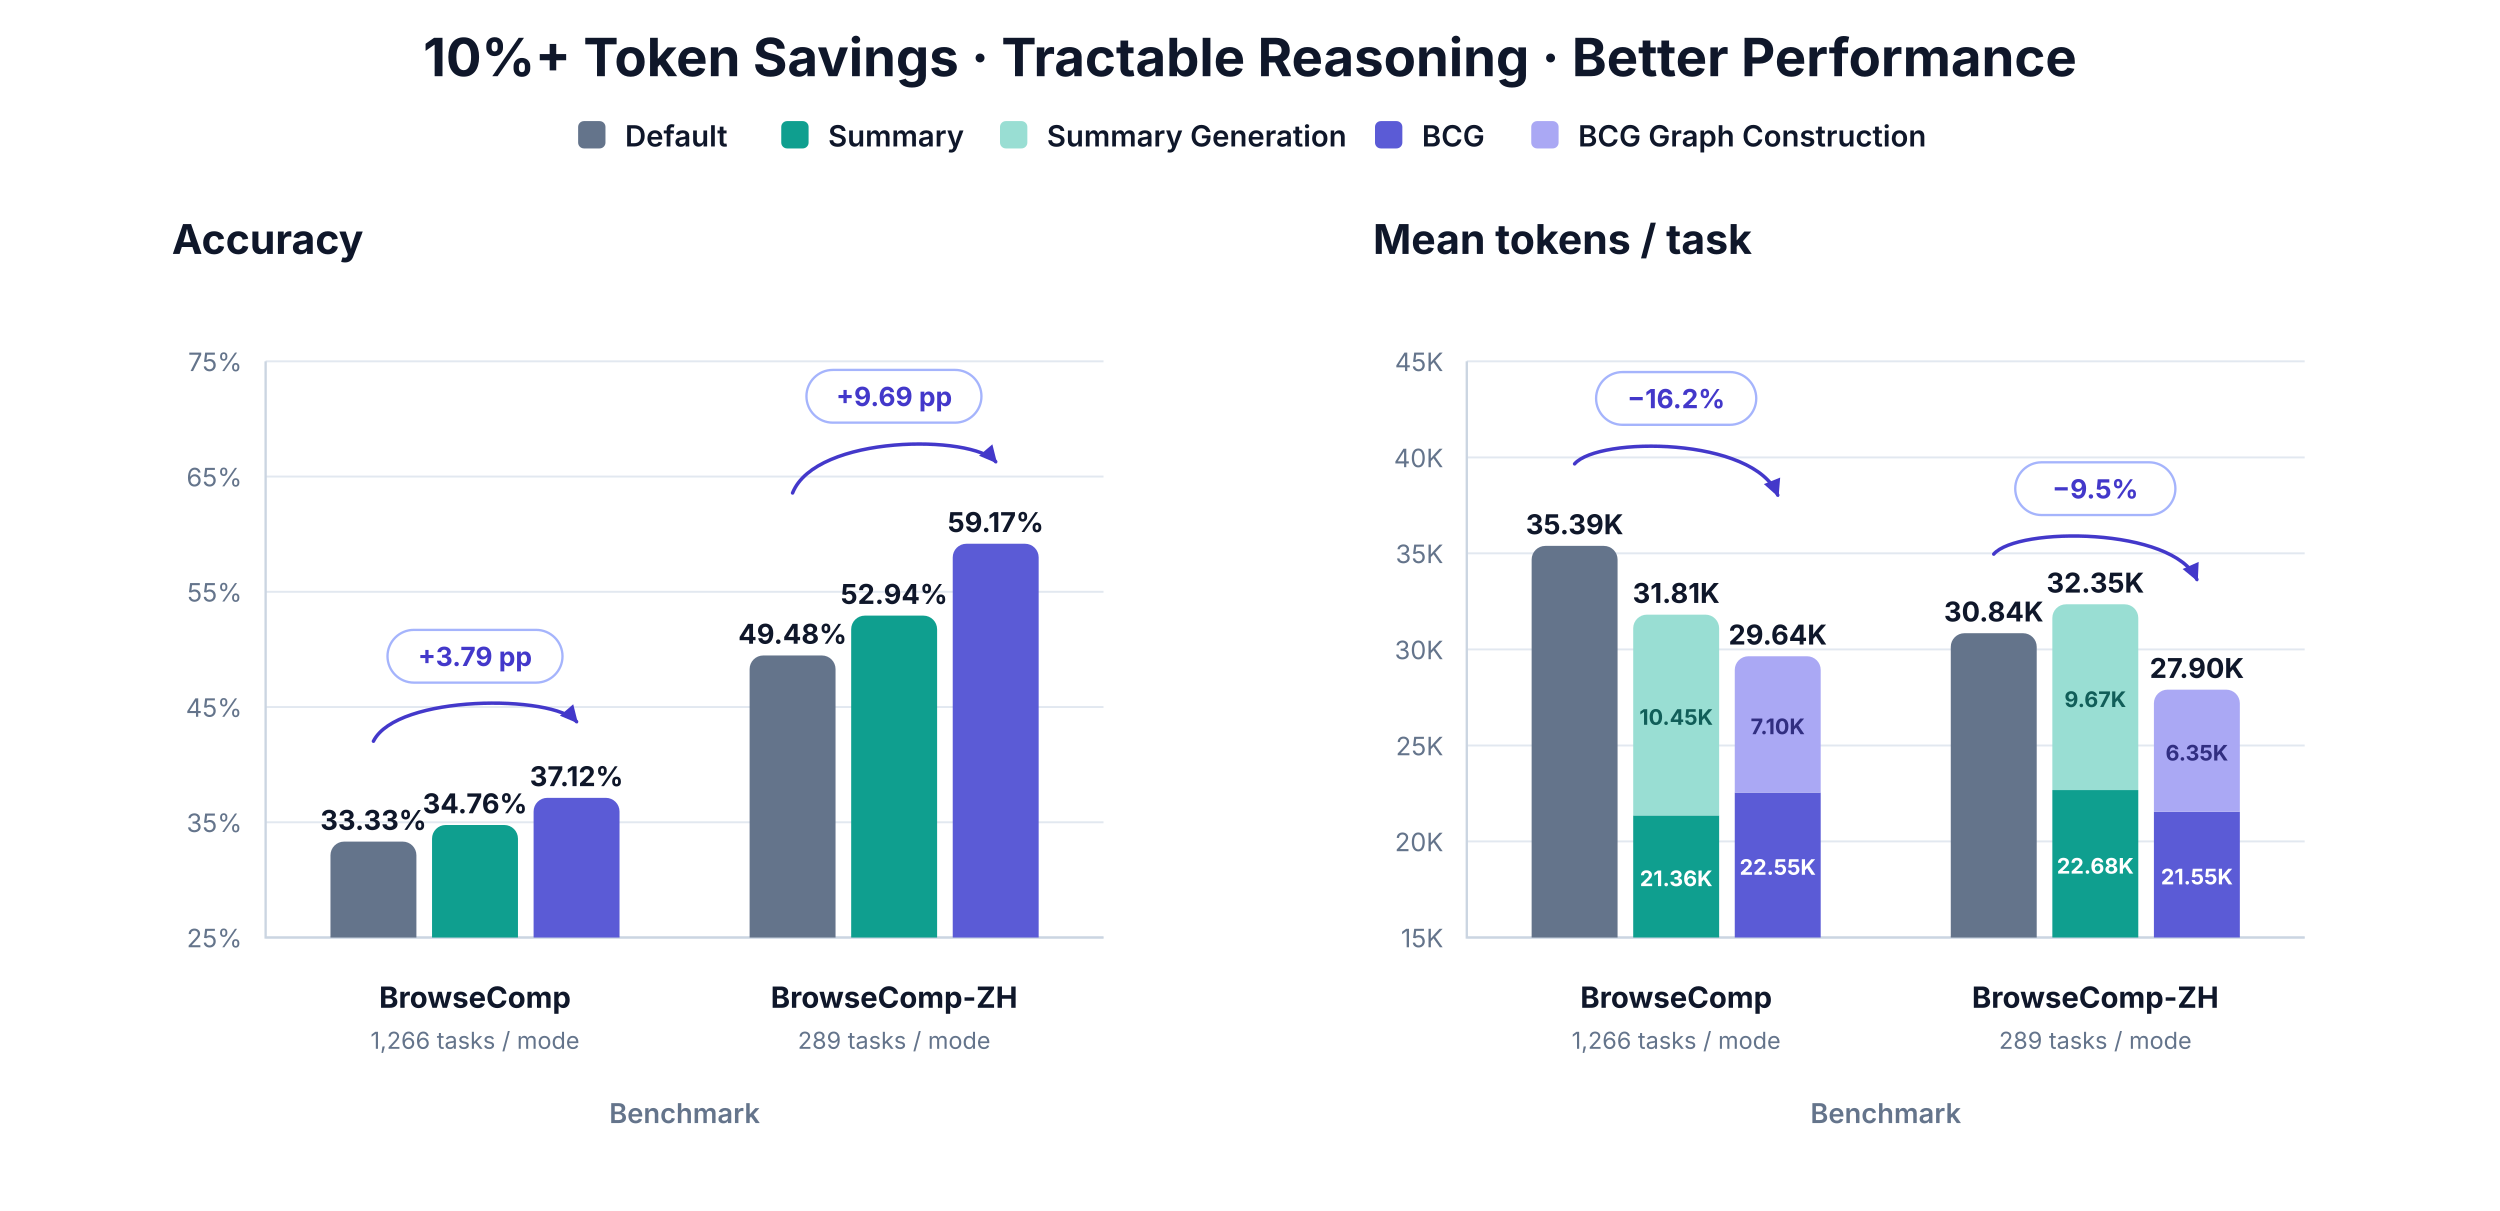
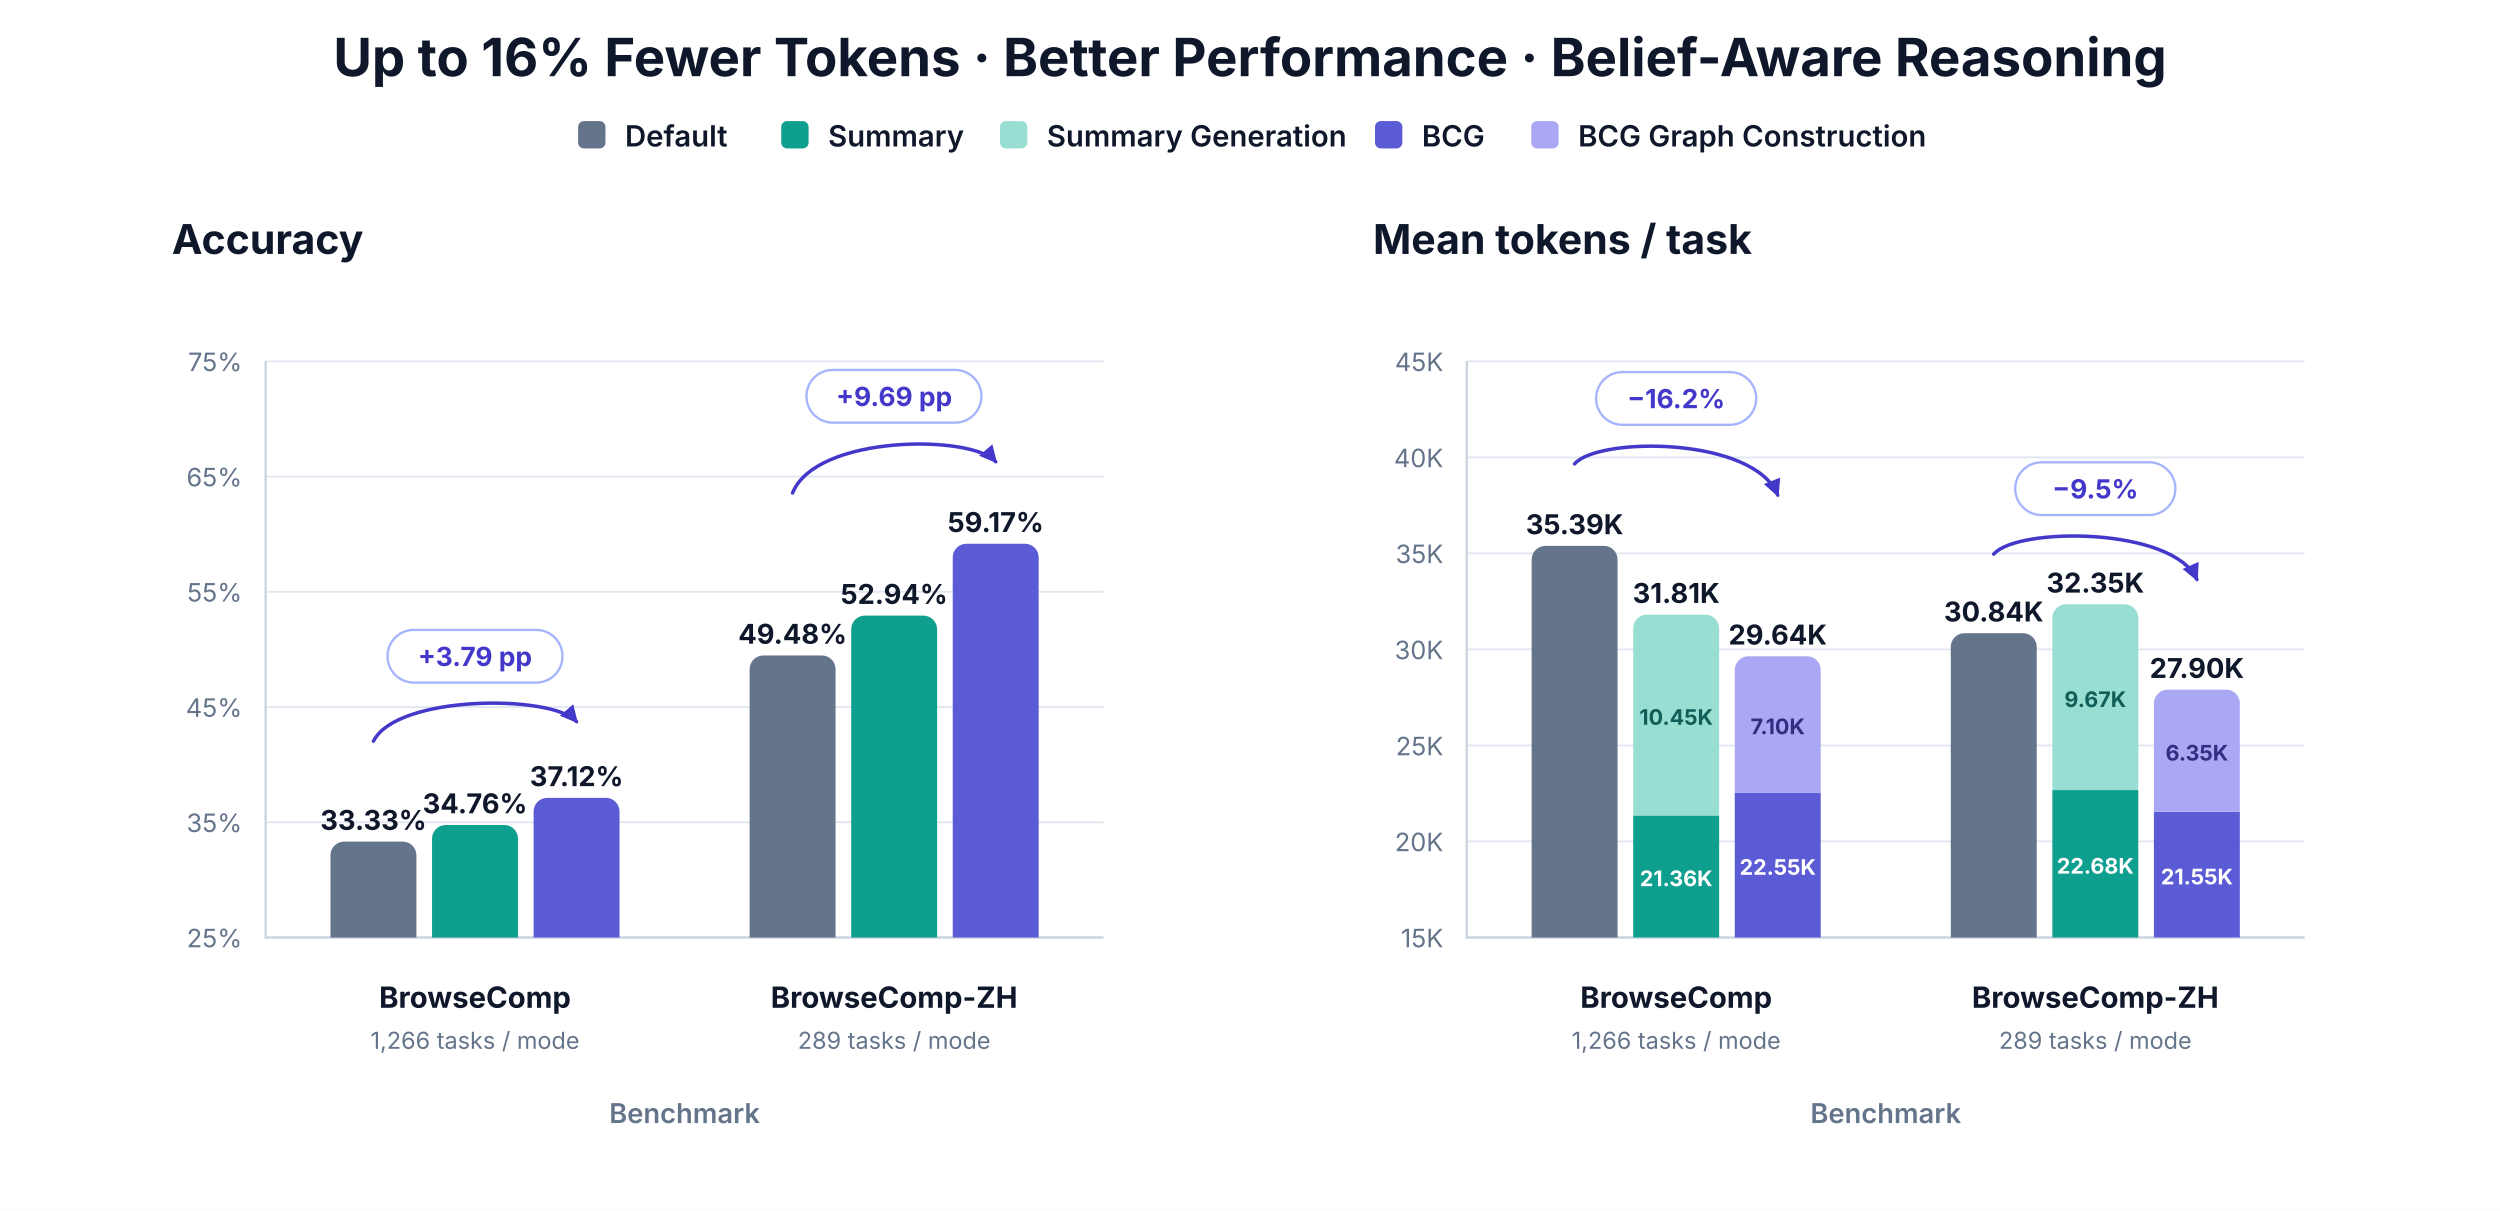
<svg xmlns="http://www.w3.org/2000/svg" width="1280" height="620" viewBox="0 0 1280 620" role="img" aria-labelledby="title desc">
  <rect width="1280" height="620" fill="#ffffff" />
  <g font-family="Inter,Arial,sans-serif">
    <defs>
      <marker id="improvement-arrow" viewBox="0 0 8 8" refX="7" refY="4" markerWidth="5" markerHeight="5" orient="auto">
        <path d="M0 0L8 4L0 8Z" fill="#4338ca" />
      </marker>
    </defs>
-     <text x="640" y="39" text-anchor="middle" fill="#0f172a" font-size="27" font-weight="700">10%+ Token Savings · Tractable Reasoning · Better Performance</text>
+     <text x="640" y="39" text-anchor="middle" fill="#0f172a" font-size="27" font-weight="700">Up to 16% Fewer Tokens · Better Performance · Belief-Aware Reasoning</text>
    <rect x="296" y="62" width="14" height="14" rx="3" fill="#64748b" />
    <text x="320" y="75" fill="#0f172a" font-size="15" font-weight="600">Default</text>
    <rect x="400" y="62" width="14" height="14" rx="3" fill="#0f9f8f" />
    <text x="424" y="75" fill="#0f172a" font-size="15" font-weight="600">Summary</text>
    <rect x="512" y="62" width="14" height="14" rx="3" fill="#99ded3" />
    <text x="536" y="75" fill="#0f172a" font-size="15" font-weight="600">Summary Generation</text>
    <rect x="704" y="62" width="14" height="14" rx="3" fill="#5b5bd6" />
    <text x="728" y="75" fill="#0f172a" font-size="15" font-weight="600">BCG</text>
    <rect x="784" y="62" width="14" height="14" rx="3" fill="#aaa8f4" />
    <text x="808" y="75" fill="#0f172a" font-size="15" font-weight="600">BCG Graph Construction</text>
    <text x="88" y="130" fill="#0f172a" font-size="21" font-weight="700">Accuracy</text>
    <text x="703" y="130" fill="#0f172a" font-size="21" font-weight="700">Mean tokens / task</text>
    <path d="M136.0 480.0H565.0" stroke="#e2e8f0" stroke-width="1" />
    <text x="124.0" y="485.0" text-anchor="end" fill="#64748b" font-size="13">25%</text>
    <path d="M136.0 421.0H565.0" stroke="#e2e8f0" stroke-width="1" />
    <text x="124.0" y="426.0" text-anchor="end" fill="#64748b" font-size="13">35%</text>
    <path d="M136.0 362.0H565.0" stroke="#e2e8f0" stroke-width="1" />
    <text x="124.0" y="367.0" text-anchor="end" fill="#64748b" font-size="13">45%</text>
    <path d="M136.0 303.0H565.0" stroke="#e2e8f0" stroke-width="1" />
    <text x="124.0" y="308.0" text-anchor="end" fill="#64748b" font-size="13">55%</text>
    <path d="M136.0 244.0H565.0" stroke="#e2e8f0" stroke-width="1" />
    <text x="124.0" y="249.0" text-anchor="end" fill="#64748b" font-size="13">65%</text>
    <path d="M136.0 185.0H565.0" stroke="#e2e8f0" stroke-width="1" />
    <text x="124.0" y="190.0" text-anchor="end" fill="#64748b" font-size="13">75%</text>
    <path d="M751.0 480.0H1180.0" stroke="#e2e8f0" stroke-width="1" />
    <text x="739.0" y="485.0" text-anchor="end" fill="#64748b" font-size="13">15K</text>
    <path d="M751.0 430.8H1180.0" stroke="#e2e8f0" stroke-width="1" />
    <text x="739.0" y="435.8" text-anchor="end" fill="#64748b" font-size="13">20K</text>
    <path d="M751.0 381.7H1180.0" stroke="#e2e8f0" stroke-width="1" />
    <text x="739.0" y="386.7" text-anchor="end" fill="#64748b" font-size="13">25K</text>
    <path d="M751.0 332.5H1180.0" stroke="#e2e8f0" stroke-width="1" />
    <text x="739.0" y="337.5" text-anchor="end" fill="#64748b" font-size="13">30K</text>
    <path d="M751.0 283.3H1180.0" stroke="#e2e8f0" stroke-width="1" />
    <text x="739.0" y="288.3" text-anchor="end" fill="#64748b" font-size="13">35K</text>
    <path d="M751.0 234.2H1180.0" stroke="#e2e8f0" stroke-width="1" />
    <text x="739.0" y="239.2" text-anchor="end" fill="#64748b" font-size="13">40K</text>
    <path d="M751.0 185.0H1180.0" stroke="#e2e8f0" stroke-width="1" />
    <text x="739.0" y="190.0" text-anchor="end" fill="#64748b" font-size="13">45K</text>
    <path d="M136.0 185.0V480.0H565.0" fill="none" stroke="#cbd5e1" stroke-width="1.2" />
    <path d="M751.0 185.0V480.0H1180.0" fill="none" stroke="#cbd5e1" stroke-width="1.2" />
    <path d="M169.2 480.0V437.9a7 7 0 0 1 7 -7h30.0a7 7 0 0 1 7 7V480.0Z" fill="#64748b" />
    <text x="191.2" y="424.9" text-anchor="middle" fill="#0f172a" font-size="14" font-weight="700">33.33%</text>
    <path d="M221.2 480.0V429.4a7 7 0 0 1 7 -7h30.0a7 7 0 0 1 7 7V480.0Z" fill="#0f9f8f" />
    <text x="243.2" y="416.4" text-anchor="middle" fill="#0f172a" font-size="14" font-weight="700">34.76%</text>
    <path d="M273.2 480.0V415.5a7 7 0 0 1 7 -7h30.0a7 7 0 0 1 7 7V480.0Z" fill="#5b5bd6" />
    <text x="295.2" y="402.5" text-anchor="middle" fill="#0f172a" font-size="14" font-weight="700">37.12%</text>
    <text x="243.2" y="516" text-anchor="middle" fill="#0f172a" font-size="15" font-weight="700">BrowseComp</text>
    <text x="243.2" y="537" text-anchor="middle" fill="#64748b" font-size="12">1,266 tasks / mode</text>
    <path d="M191.2 379.5 C203.2 355.5, 283.2 355.5, 295.2 369.5" fill="none" stroke="#4338ca" stroke-width="1.8" stroke-linecap="round" marker-end="url(#improvement-arrow)" />
    <rect x="198.4" y="322.5" width="89.6" height="27" rx="13.5" fill="#ffffff" stroke="#a5b4fc" stroke-width="1.2" />
    <text x="243.2" y="341.0" text-anchor="middle" fill="#4338ca" font-size="13.5" font-weight="700">+3.79 pp</text>
    <path d="M784.2 480.0V286.5a7 7 0 0 1 7 -7h30.0a7 7 0 0 1 7 7V480.0Z" fill="#64748b" />
    <text x="806.2" y="273.5" text-anchor="middle" fill="#0f172a" font-size="14" font-weight="700">35.39K</text>
    <rect x="836.2" y="417.5" width="44.0" height="62.5" fill="#0f9f8f" />
    <path d="M836.2 417.5V321.7a7 7 0 0 1 7 -7h30.0a7 7 0 0 1 7 7V417.5Z" fill="#99ded3" />
    <text x="858.2" y="308.7" text-anchor="middle" fill="#0f172a" font-size="14" font-weight="700">31.81K</text>
    <text x="858.2" y="453.7" text-anchor="middle" fill="#ffffff" font-size="11" font-weight="700">21.36K</text>
    <text x="858.2" y="371.1" text-anchor="middle" fill="#115e59" font-size="11" font-weight="700">10.45K</text>
    <rect x="888.2" y="405.8" width="44.0" height="74.2" fill="#5b5bd6" />
    <path d="M888.2 405.8V343.0a7 7 0 0 1 7 -7h30.0a7 7 0 0 1 7 7V405.8Z" fill="#aaa8f4" />
    <text x="910.2" y="330.0" text-anchor="middle" fill="#0f172a" font-size="14" font-weight="700">29.64K</text>
    <text x="910.2" y="447.9" text-anchor="middle" fill="#ffffff" font-size="11" font-weight="700">22.55K</text>
    <text x="910.2" y="375.9" text-anchor="middle" fill="#312e81" font-size="11" font-weight="700">7.10K</text>
    <text x="858.2" y="516" text-anchor="middle" fill="#0f172a" font-size="15" font-weight="700">BrowseComp</text>
    <text x="858.2" y="537" text-anchor="middle" fill="#64748b" font-size="12">1,266 tasks / mode</text>
    <path d="M806.2 237.5 C818.2 223.5, 898.2 223.5, 910.2 253.5" fill="none" stroke="#4338ca" stroke-width="1.8" stroke-linecap="round" marker-end="url(#improvement-arrow)" />
    <rect x="817.2" y="190.5" width="82.0" height="27" rx="13.5" fill="#ffffff" stroke="#a5b4fc" stroke-width="1.2" />
    <text x="858.2" y="209.0" text-anchor="middle" fill="#4338ca" font-size="13.5" font-weight="700">−16.2%</text>
    <path d="M383.8 480.0V342.6a7 7 0 0 1 7 -7h30.0a7 7 0 0 1 7 7V480.0Z" fill="#64748b" />
    <text x="405.8" y="329.6" text-anchor="middle" fill="#0f172a" font-size="14" font-weight="700">49.48%</text>
    <path d="M435.8 480.0V322.2a7 7 0 0 1 7 -7h30.0a7 7 0 0 1 7 7V480.0Z" fill="#0f9f8f" />
    <text x="457.8" y="309.2" text-anchor="middle" fill="#0f172a" font-size="14" font-weight="700">52.94%</text>
    <path d="M487.8 480.0V285.4a7 7 0 0 1 7 -7h30.0a7 7 0 0 1 7 7V480.0Z" fill="#5b5bd6" />
    <text x="509.8" y="272.4" text-anchor="middle" fill="#0f172a" font-size="14" font-weight="700">59.17%</text>
    <text x="457.8" y="516" text-anchor="middle" fill="#0f172a" font-size="15" font-weight="700">BrowseComp-ZH</text>
    <text x="457.8" y="537" text-anchor="middle" fill="#64748b" font-size="12">289 tasks / mode</text>
    <path d="M405.8 252.4 C417.8 222.4, 497.8 222.4, 509.8 236.4" fill="none" stroke="#4338ca" stroke-width="1.8" stroke-linecap="round" marker-end="url(#improvement-arrow)" />
    <rect x="412.9" y="189.4" width="89.6" height="27" rx="13.5" fill="#ffffff" stroke="#a5b4fc" stroke-width="1.2" />
    <text x="457.8" y="207.9" text-anchor="middle" fill="#4338ca" font-size="13.5" font-weight="700">+9.69 pp</text>
    <path d="M998.8 480.0V331.2a7 7 0 0 1 7 -7h30.0a7 7 0 0 1 7 7V480.0Z" fill="#64748b" />
    <text x="1020.8" y="318.2" text-anchor="middle" fill="#0f172a" font-size="14" font-weight="700">30.84K</text>
    <rect x="1050.8" y="404.5" width="44.0" height="75.5" fill="#0f9f8f" />
    <path d="M1050.8 404.5V316.4a7 7 0 0 1 7 -7h30.0a7 7 0 0 1 7 7V404.5Z" fill="#99ded3" />
    <text x="1072.8" y="303.4" text-anchor="middle" fill="#0f172a" font-size="14" font-weight="700">32.35K</text>
    <text x="1072.8" y="447.3" text-anchor="middle" fill="#ffffff" font-size="11" font-weight="700">22.68K</text>
    <text x="1072.8" y="362.0" text-anchor="middle" fill="#115e59" font-size="11" font-weight="700">9.67K</text>
    <rect x="1102.8" y="415.6" width="44.0" height="64.4" fill="#5b5bd6" />
    <path d="M1102.8 415.6V360.1a7 7 0 0 1 7 -7h30.0a7 7 0 0 1 7 7V415.6Z" fill="#aaa8f4" />
    <text x="1124.8" y="347.1" text-anchor="middle" fill="#0f172a" font-size="14" font-weight="700">27.90K</text>
    <text x="1124.8" y="452.8" text-anchor="middle" fill="#ffffff" font-size="11" font-weight="700">21.55K</text>
    <text x="1124.8" y="389.4" text-anchor="middle" fill="#312e81" font-size="11" font-weight="700">6.35K</text>
    <text x="1072.8" y="516" text-anchor="middle" fill="#0f172a" font-size="15" font-weight="700">BrowseComp-ZH</text>
    <text x="1072.8" y="537" text-anchor="middle" fill="#64748b" font-size="12">289 tasks / mode</text>
    <path d="M1020.8 283.7 C1032.8 269.7, 1112.8 269.7, 1124.8 296.7" fill="none" stroke="#4338ca" stroke-width="1.8" stroke-linecap="round" marker-end="url(#improvement-arrow)" />
    <rect x="1031.8" y="236.7" width="82.0" height="27" rx="13.5" fill="#ffffff" stroke="#a5b4fc" stroke-width="1.2" />
    <text x="1072.8" y="255.2" text-anchor="middle" fill="#4338ca" font-size="13.5" font-weight="700">−9.5%</text>
    <text x="350.5" y="575" text-anchor="middle" fill="#64748b" font-size="14" font-weight="600">Benchmark</text>
    <text x="965.5" y="575" text-anchor="middle" fill="#64748b" font-size="14" font-weight="600">Benchmark</text>
  </g>
</svg>
